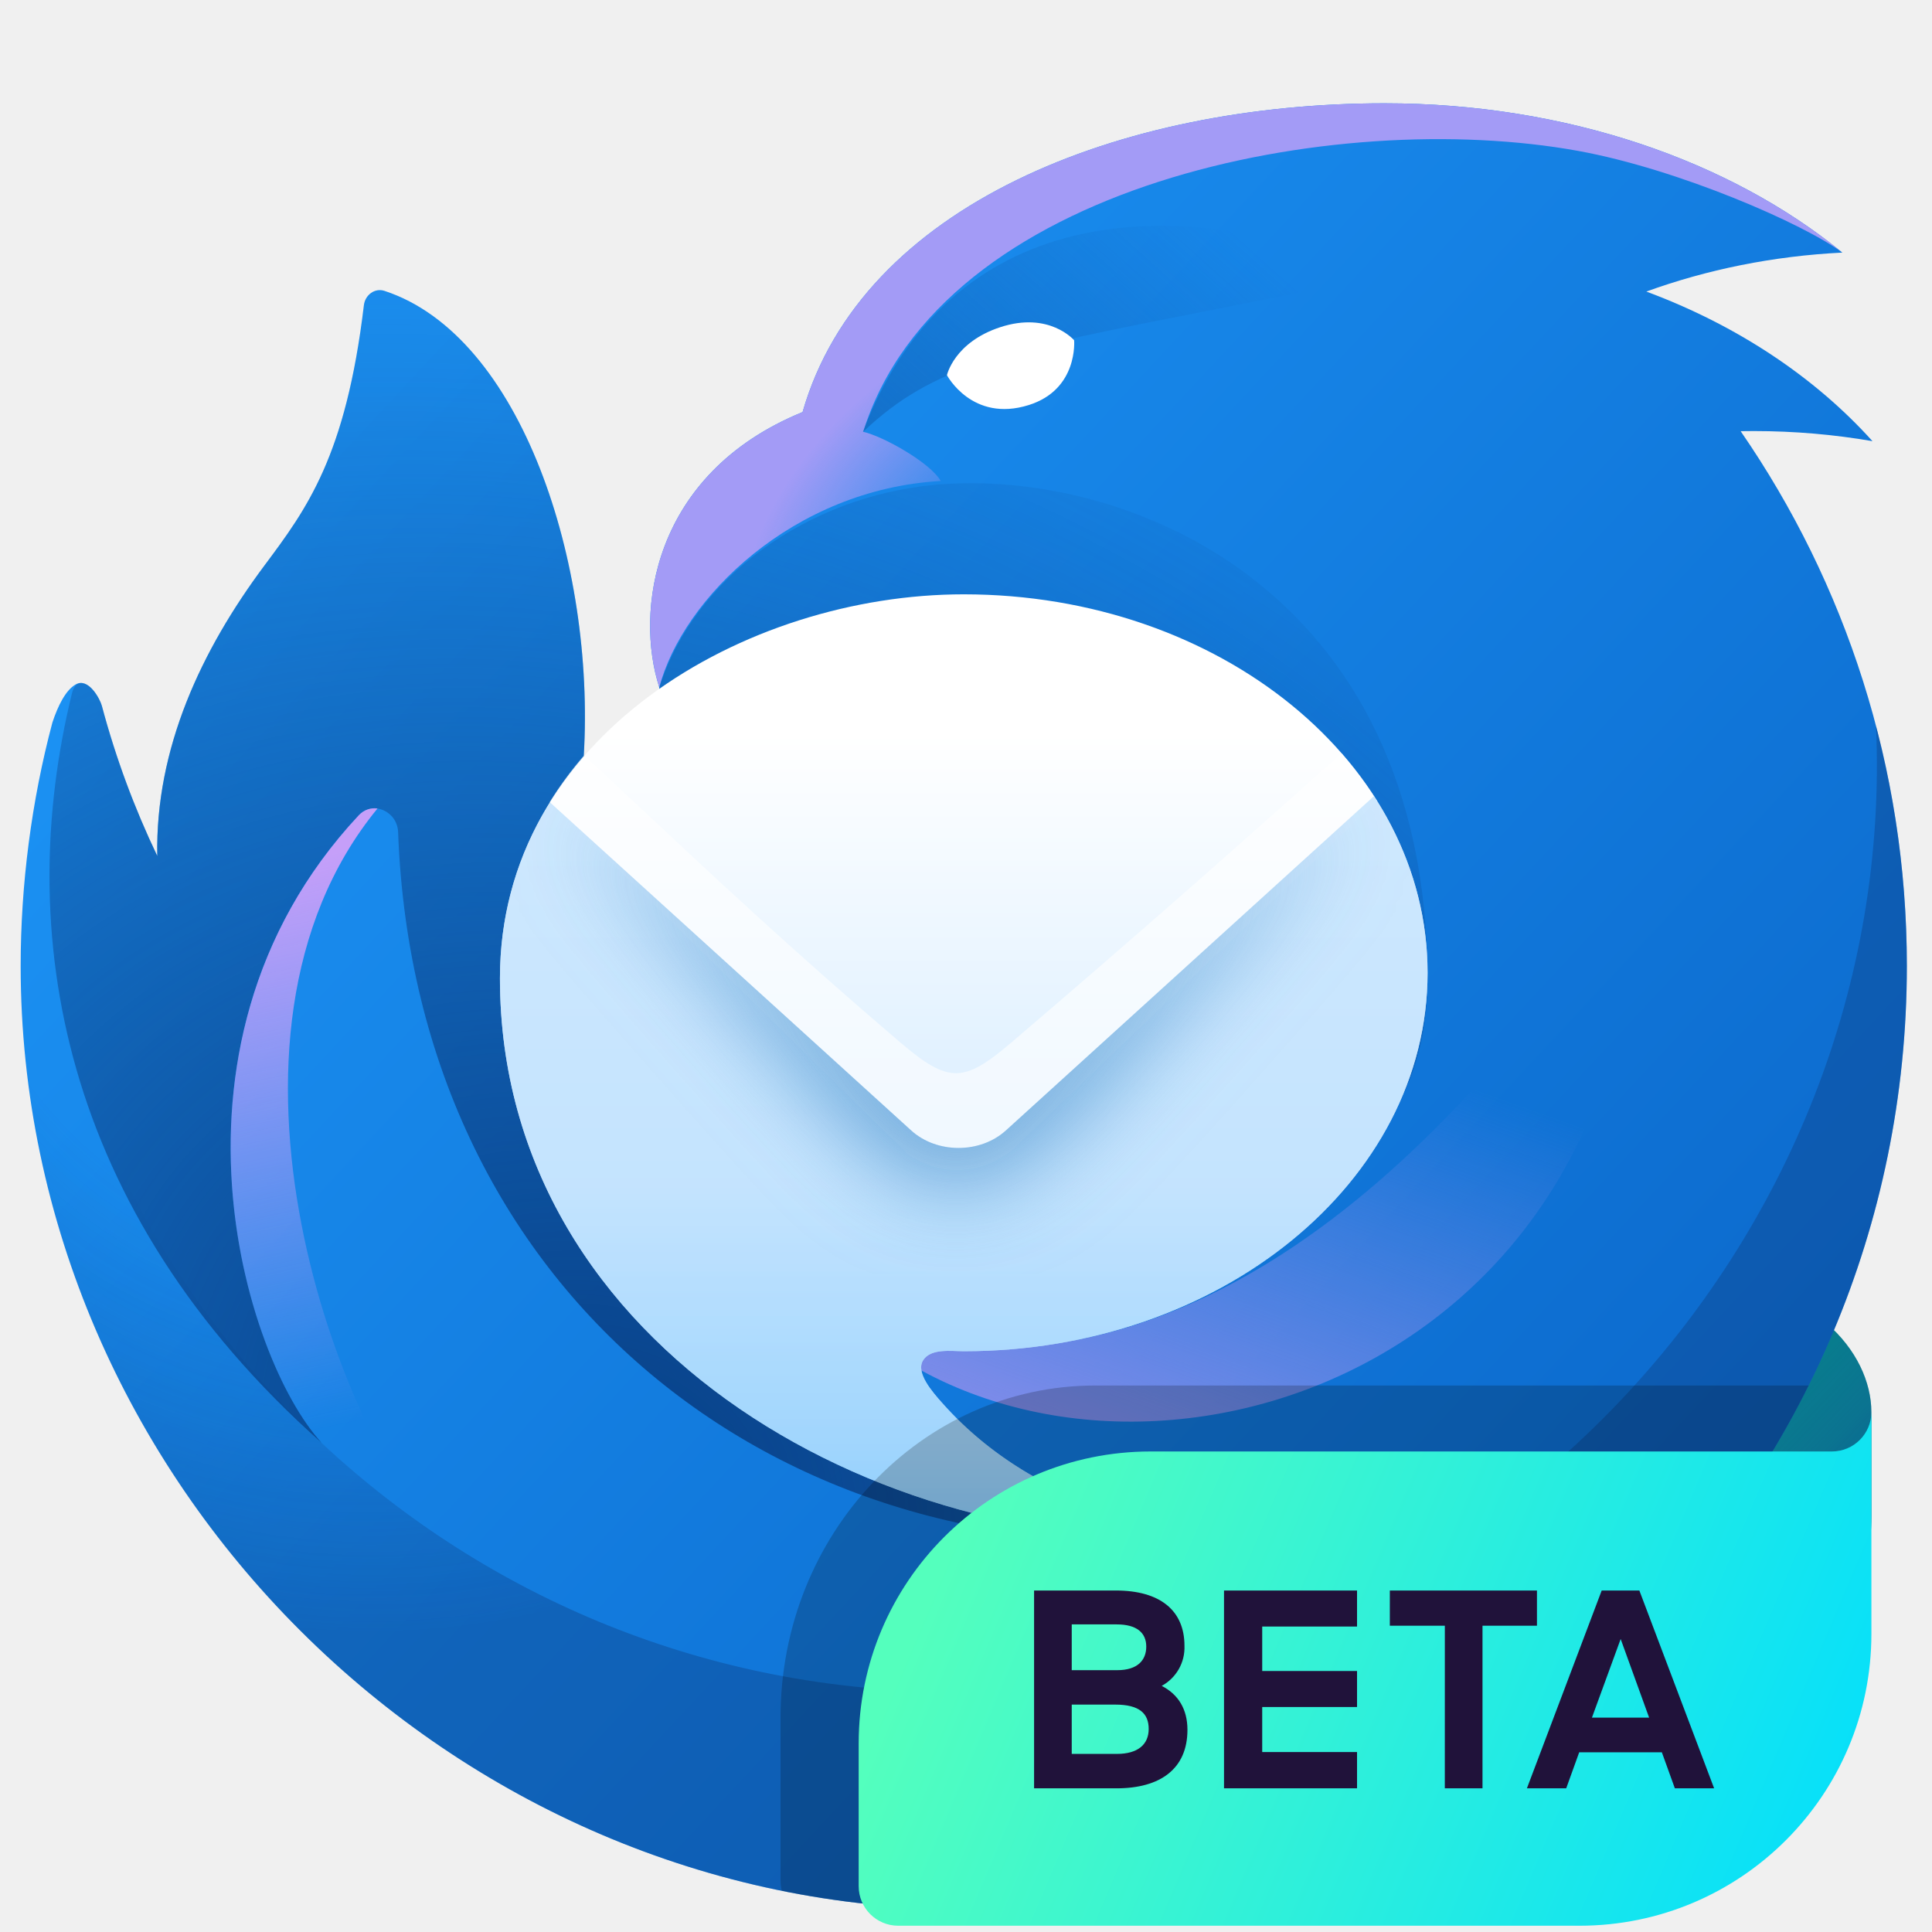
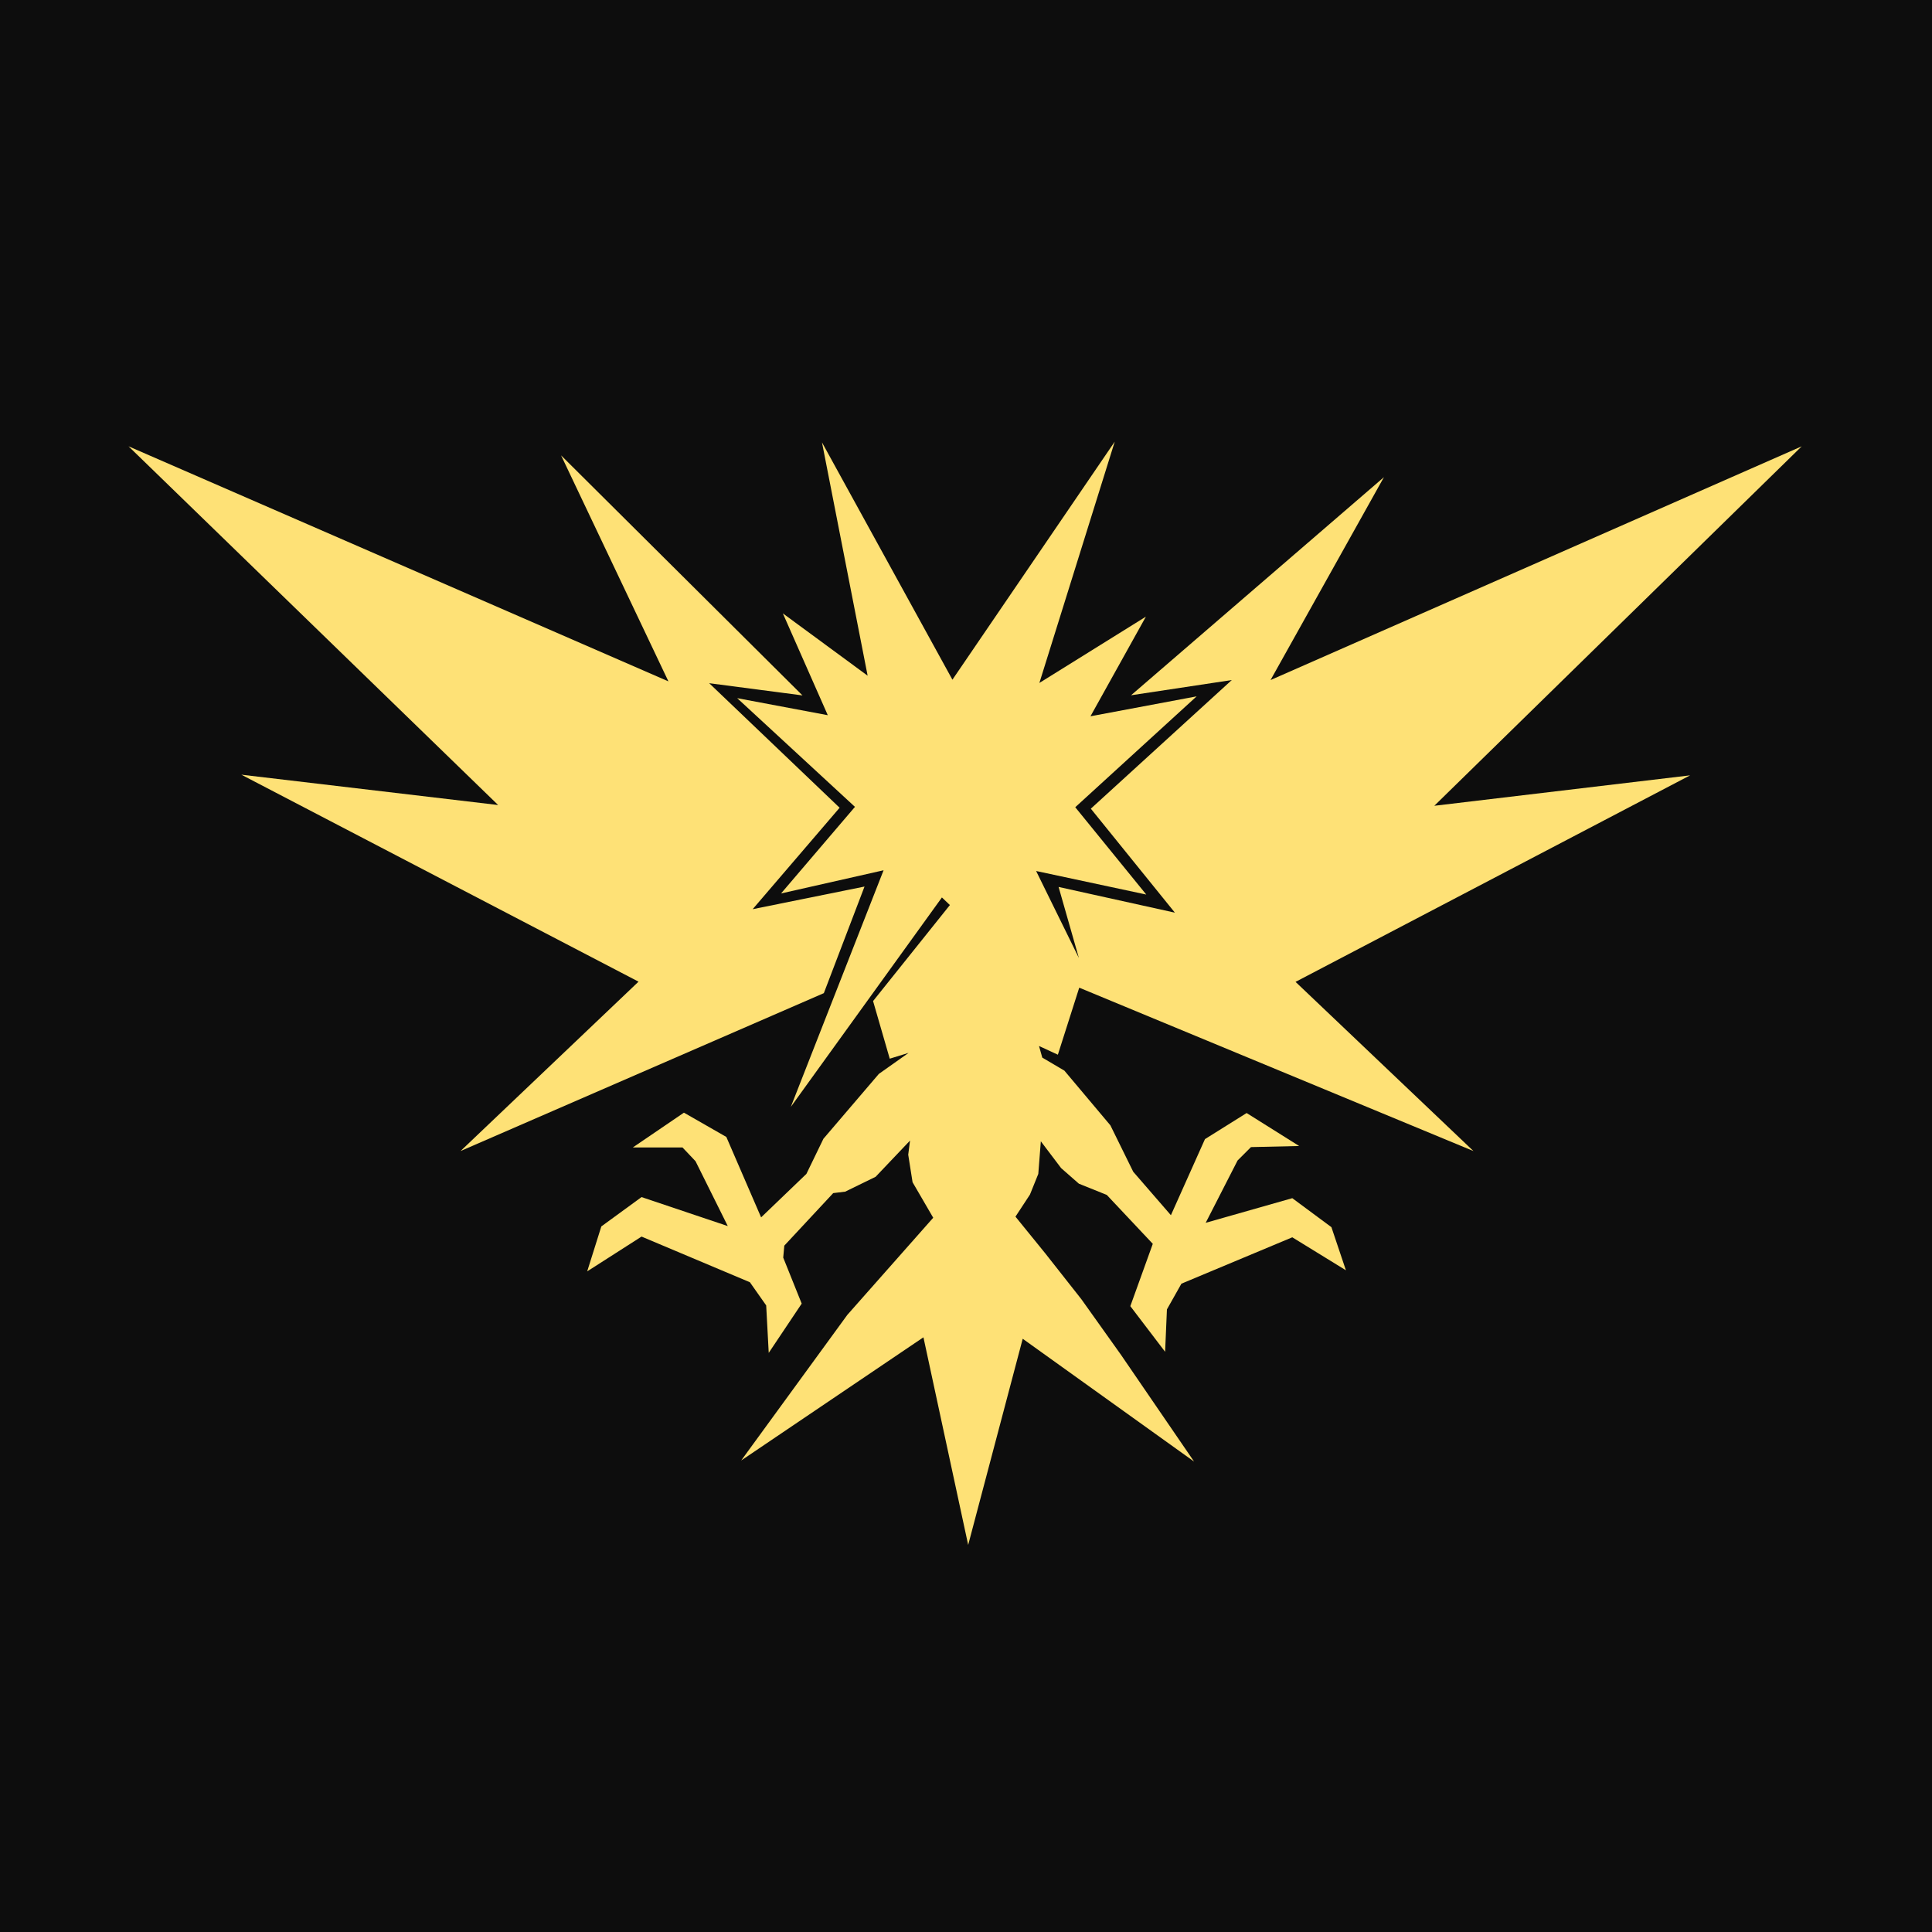
- <svg xmlns="http://www.w3.org/2000/svg" width="526" height="526" viewBox="0 0 526 526" fill="none">
-   <g clip-path="url(#clip0_718_9328)">
-     <path d="M459.728 348.099H257.976C252.036 348.099 247.217 352.918 247.217 358.858V391.137C247.217 438.682 285.753 477.218 333.299 477.218H444.934C480.584 477.218 509.49 448.313 509.49 412.662V384.412C509.49 368.273 493.351 348.099 459.728 348.099Z" fill="#008787" />
-     <path opacity="0.9" d="M459.728 348.099H257.976C252.036 348.099 247.217 352.918 247.217 358.858V391.137C247.217 438.682 285.753 477.218 333.299 477.218H444.934C480.584 477.218 509.49 448.313 509.49 412.662V384.412C509.49 368.273 493.351 348.099 459.728 348.099Z" fill="url(#paint0_linear_718_9328)" />
-     <path d="M218.441 112.243L218.491 112.243C234.66 55.718 305.118 28.123 376.918 28.123C426.525 28.123 471.07 43.835 501.598 68.768C482.686 69.705 464.694 73.406 448.225 79.378C472.894 88.543 494.086 102.653 509.796 120.108C499.375 118.307 488.565 117.359 477.482 117.359C476.287 117.359 475.095 117.37 473.906 117.392C502.444 158.769 519.155 208.933 519.155 263C519.155 404.807 404.198 519.764 262.391 519.764C122.77 519.764 5.626 402.861 5.626 263C5.626 240.911 8.566 218.097 14.264 196.714C15.755 192.222 17.839 187.915 20.608 186.339C24.072 184.367 27.221 190.247 27.731 192.162C31.494 206.289 36.564 219.953 42.817 233.041C42.271 203.722 54.793 177.025 72.024 153.925C83.509 138.528 94.155 124.255 99.073 83.079C99.403 80.315 102.024 78.325 104.669 79.191C142.058 91.432 162.045 153.685 158.933 205.742C179.588 208.694 179.492 187.12 179.492 187.12C172.89 166.831 177.292 129.116 218.374 112.243L218.441 112.243Z" fill="url(#paint1_linear_718_9328)" />
-     <path opacity="0.9" d="M510.755 197.612C516.999 338.835 400.905 460.588 259.335 460.588C126.811 460.588 18.212 358.157 8.389 228.147C6.658 240.158 5.721 252.426 5.633 264.895C6.639 404.018 123.498 519.764 262.391 519.764C404.198 519.764 519.155 404.807 519.155 263C519.155 240.403 516.236 218.489 510.755 197.612Z" fill="url(#paint2_radial_718_9328)" />
-     <path d="M256.135 130.957C253.368 126.061 240.594 118.822 235.013 117.559C256.135 49.886 363.775 29.108 429.655 41.082C457.066 46.064 491.214 61.011 501.598 68.768C471.07 43.835 426.525 28.123 376.918 28.123C305.118 28.123 234.66 55.718 218.491 112.243L218.441 112.243L218.374 112.243C177.292 129.116 172.895 166.842 179.497 187.131C185.832 162.93 215.994 133.19 256.135 130.957Z" fill="url(#paint3_radial_718_9328)" />
-     <path d="M330.75 84.221C273.074 95.57 254.225 99.278 234.92 117.629C256.6 60.233 311.941 48.605 377.879 74.764C359.731 78.519 344.187 81.577 330.75 84.221Z" fill="url(#paint4_linear_718_9328)" />
-     <path d="M19.564 188.854C3.808 253.365 15.983 329.191 87.569 392.825C66.257 369.524 40.241 283.469 97.657 221.988C101.525 217.846 108.179 220.894 108.389 226.557C113.119 354.321 216.22 432.355 335.076 417.762C298.248 415.693 176.455 373.038 267.053 356.16C314.411 347.337 388.663 333.505 388.663 266.887C388.663 158.878 305.15 127.301 254.514 131.999C219.855 135.215 189.009 157.205 179.512 187.111C183.157 198.904 168.629 207.16 158.933 205.774C162.045 153.717 142.058 91.432 104.669 79.191C102.024 78.325 99.403 80.315 99.073 83.079C94.155 124.255 83.509 138.528 72.024 153.925C54.793 177.025 42.272 203.722 42.818 233.041C36.564 219.953 31.494 206.289 27.731 192.162C27.309 190.576 25.016 186.158 22.241 185.949C20.738 185.836 19.943 187.304 19.564 188.854Z" fill="url(#paint5_radial_718_9328)" />
-     <path d="M235.24 362.697C304.959 419.308 445.179 376.866 445.179 239.213C388.568 325.023 316.469 384.208 235.24 362.697Z" fill="url(#paint6_linear_718_9328)" />
-     <path d="M97.656 221.988C99.128 220.412 101.005 219.87 102.779 220.117C51.382 282.799 92.835 392.896 121.287 419.94C122.877 424.444 94.299 401.024 90.358 395.54C68.718 377.179 37.701 286.186 97.656 221.988Z" fill="url(#paint7_linear_718_9328)" />
-     <path d="M262.39 367.882C332.131 367.882 388.667 321.751 388.667 264.846C388.667 207.94 332.131 161.809 262.39 161.809C202.893 161.809 136.09 200.517 136.112 266.35C136.146 368.084 243.619 426.61 335.23 417.75C328.35 416.952 285.422 414.672 256.406 381.848C253.789 378.888 249.246 373.728 251.307 370.372C253.367 367.016 259.028 367.882 262.39 367.882Z" fill="url(#paint8_linear_718_9328)" />
-     <path opacity="0.6" d="M374.911 218.035L275.114 313.523C266.257 319.814 256.83 320.278 247.522 314.563L149.65 218.379C152.407 213.934 155.547 209.675 159.034 205.63C162.561 208.928 165.975 212.126 169.307 215.247C195.019 239.329 215.802 258.795 245.092 283.794C258.315 295.079 262.424 294.857 275.387 283.794C308.905 255.187 333.409 233.538 365.274 205.092C368.858 209.193 372.083 213.517 374.911 218.035Z" fill="white" />
-     <path opacity="0.7" fill-rule="evenodd" clip-rule="evenodd" d="M262.389 367.882C332.13 367.882 388.667 321.751 388.667 264.846C388.667 247.47 383.395 231.099 374.087 216.739L273.862 307.769C266.863 314.126 255.073 314.126 248.074 307.769L149.713 218.432C141.153 232.193 136.106 248.246 136.112 266.35C136.146 368.085 243.619 426.61 335.23 417.75C334.814 417.702 334.267 417.649 333.6 417.583L333.6 417.583C323.214 416.565 283.668 412.689 256.405 381.848C253.789 378.888 249.246 373.728 251.306 370.372C253.036 367.554 257.306 367.713 260.62 367.836C261.253 367.86 261.85 367.882 262.389 367.882Z" fill="url(#paint9_linear_718_9328)" />
-     <mask id="mask0_718_9328" style="mask-type:luminance" maskUnits="userSpaceOnUse" x="136" y="216" width="253" height="203">
-       <path opacity="0.7" fill-rule="evenodd" clip-rule="evenodd" d="M262.389 367.882C332.13 367.882 388.667 321.751 388.667 264.846C388.667 247.47 383.395 231.099 374.087 216.739L273.862 307.769C266.863 314.126 255.073 314.126 248.074 307.769L149.713 218.432C141.153 232.193 136.106 248.246 136.112 266.35C136.146 368.085 243.619 426.61 335.23 417.75C334.814 417.702 334.267 417.649 333.6 417.583L333.6 417.583C323.214 416.565 283.668 412.689 256.405 381.848C253.789 378.888 249.246 373.728 251.306 370.372C253.036 367.554 257.306 367.713 260.62 367.836C261.253 367.86 261.85 367.882 262.389 367.882Z" fill="white" />
-     </mask>
-     <g mask="url(#mask0_718_9328)">
-       <g filter="url(#filter0_f_718_9328)">
-         <path fill-rule="evenodd" clip-rule="evenodd" d="M233.078 308.374C214.481 289.018 158.781 224.723 158.781 224.723L163.092 224.908L250.285 290.034C256.818 294.779 266.129 294.731 272.603 289.92L358.103 224.992L362.642 224.639C362.642 224.639 308.764 287.412 288.128 308.093C267.491 328.773 251.675 327.73 233.078 308.374Z" fill="#458FCD" />
-       </g>
-     </g>
-     <path d="M280.106 110.271C293.619 106.016 292.437 92.637 292.437 92.637C292.437 92.637 285.676 84.683 272.288 89.092C259.755 93.219 257.812 102.142 257.812 102.142C257.812 102.142 264.659 115.136 280.106 110.271Z" fill="white" />
-     <mask id="mask1_718_9328" style="mask-type:alpha" maskUnits="userSpaceOnUse" x="5" y="28" width="515" height="492">
-       <path d="M218.441 112.243L218.491 112.243C234.66 55.718 305.118 28.123 376.918 28.123C426.525 28.123 471.07 43.835 501.598 68.768C482.686 69.705 464.694 73.406 448.225 79.378C472.894 88.543 494.086 102.653 509.796 120.108C499.375 118.307 488.565 117.359 477.482 117.359C476.287 117.359 475.095 117.37 473.906 117.392C502.444 158.769 519.155 208.933 519.155 263C519.155 404.807 404.198 519.764 262.391 519.764C122.77 519.764 5.626 402.861 5.626 263C5.626 240.911 8.566 218.097 14.264 196.714C15.755 192.222 17.839 187.915 20.608 186.339C24.072 184.367 27.221 190.247 27.731 192.162C31.494 206.289 36.564 219.953 42.817 233.041C42.271 203.722 54.793 177.025 72.024 153.925C83.509 138.528 94.155 124.255 99.073 83.079C99.403 80.315 102.024 78.325 104.669 79.191C142.058 91.432 162.045 153.685 158.933 205.742C179.588 208.694 179.492 187.12 179.492 187.12C172.89 166.831 177.292 129.116 218.374 112.243L218.441 112.243Z" fill="url(#paint10_linear_718_9328)" />
-     </mask>
-     <g mask="url(#mask1_718_9328)">
-       <path opacity="0.2" d="M498.024 377.217H298.157C250.856 377.217 212.505 417.721 212.505 467.678V511.921C212.505 518.689 217.697 524.166 224.099 524.166H423.966C471.267 524.166 509.618 483.669 509.618 433.705V364.972C509.618 371.741 504.425 377.217 498.024 377.217Z" fill="black" />
-     </g>
-     <path d="M498.743 395.172H313.265C269.369 395.172 233.78 430.762 233.78 474.658V513.532C233.78 519.48 238.598 524.292 244.539 524.292H430.017C473.912 524.292 509.502 488.709 509.502 444.806V384.413C509.502 390.36 504.683 395.172 498.743 395.172Z" fill="url(#paint11_linear_718_9328)" />
-     <path d="M281.536 433.027H303.812C315.767 433.027 322.479 438.414 322.479 448.078C322.567 450.295 322.034 452.492 320.939 454.421C319.843 456.35 318.23 457.934 316.281 458.993C320.782 461.284 323.29 465.339 323.29 470.949C323.29 481.573 315.909 486.885 303.961 486.885H281.536V433.027ZM291.789 442.253V454.715H304.184C309.719 454.715 312.077 451.992 312.077 448.301C312.077 444.537 309.489 442.253 304.035 442.253H291.789ZM291.789 464.089V477.511H304.109C309.793 477.511 312.74 474.93 312.74 470.726C312.74 466.529 310.239 464.089 303.67 464.089H291.789ZM333.245 433.027H369.463V442.841H343.646V454.938H369.463V464.751H343.646V476.998H369.463V486.885H333.245V433.027ZM393.367 442.618H378.391V433.034H418.448V442.618H403.62V486.885H393.361L393.367 442.618ZM436.074 433.027H446.326L466.683 486.885H455.991L452.449 477.072H429.951L426.409 486.885H415.711L436.074 433.027ZM433.418 467.63H448.982L441.237 446.233L433.418 467.63Z" fill="#20123A" />
-   </g>
-   <defs>
-     <filter id="filter0_f_718_9328" x="135.305" y="201.163" width="250.813" height="145.561" filterUnits="userSpaceOnUse" color-interpolation-filters="sRGB">
-       <feFlood flood-opacity="0" result="BackgroundImageFix" />
-       <feBlend mode="normal" in="SourceGraphic" in2="BackgroundImageFix" result="shape" />
-       <feGaussianBlur stdDeviation="11.738" result="effect1_foregroundBlur_718_9328" />
-     </filter>
-     <linearGradient id="paint0_linear_718_9328" x1="454.391" y1="471.96" x2="384.559" y2="405.848" gradientUnits="userSpaceOnUse">
-       <stop stop-color="#054096" stop-opacity="0.5" />
-       <stop offset="0.054" stop-color="#0F3D9C" stop-opacity="0.441" />
-       <stop offset="0.261" stop-color="#2F35B1" stop-opacity="0.249" />
-       <stop offset="0.466" stop-color="#462FBF" stop-opacity="0.111" />
-       <stop offset="0.669" stop-color="#542BC8" stop-opacity="0.028" />
-       <stop offset="0.864" stop-color="#592ACB" stop-opacity="0" />
-     </linearGradient>
-     <linearGradient id="paint1_linear_718_9328" x1="94.747" y1="112.753" x2="456.708" y2="450.381" gradientUnits="userSpaceOnUse">
-       <stop stop-color="#1B91F3" />
-       <stop offset="1" stop-color="#0B68CB" />
-     </linearGradient>
-     <radialGradient id="paint2_radial_718_9328" cx="0" cy="0" r="1" gradientUnits="userSpaceOnUse" gradientTransform="translate(94.0803 228.925) rotate(66.5179) scale(217.118 207.993)">
-       <stop offset="0.526" stop-color="#0B4186" stop-opacity="0" />
-       <stop offset="1" stop-color="#0B4186" stop-opacity="0.45" />
-     </radialGradient>
-     <radialGradient id="paint3_radial_718_9328" cx="0" cy="0" r="1" gradientUnits="userSpaceOnUse" gradientTransform="translate(268.992 139.753) rotate(-127.994) scale(46.4165 76.8079)">
-       <stop stop-color="#A29CF6" stop-opacity="0" />
-       <stop offset="1" stop-color="#A39BF6" />
-     </radialGradient>
-     <linearGradient id="paint4_linear_718_9328" x1="195.462" y1="199.184" x2="325.708" y2="54.192" gradientUnits="userSpaceOnUse">
-       <stop stop-color="#0F5DB0" />
-       <stop offset="1" stop-color="#0F5DB0" stop-opacity="0" />
-     </linearGradient>
-     <radialGradient id="paint5_radial_718_9328" cx="0" cy="0" r="1" gradientUnits="userSpaceOnUse" gradientTransform="translate(165.554 402.898) rotate(-64.2627) scale(338.724 418.421)">
-       <stop offset="0.016" stop-color="#094188" />
-       <stop offset="0.967" stop-color="#0B4186" stop-opacity="0" />
-     </radialGradient>
-     <linearGradient id="paint6_linear_718_9328" x1="423.724" y1="304.166" x2="381.925" y2="421.081" gradientUnits="userSpaceOnUse">
-       <stop stop-color="#7B8BE9" stop-opacity="0" />
-       <stop offset="1" stop-color="#7B8BE9" />
-     </linearGradient>
-     <linearGradient id="paint7_linear_718_9328" x1="62.848" y1="219.717" x2="97.984" y2="386.915" gradientUnits="userSpaceOnUse">
-       <stop offset="0.105" stop-color="#C59FF9" />
-       <stop offset="1" stop-color="#C59FF9" stop-opacity="0" />
-     </linearGradient>
-     <linearGradient id="paint8_linear_718_9328" x1="262.394" y1="199.543" x2="262.394" y2="416.692" gradientUnits="userSpaceOnUse">
-       <stop stop-color="white" />
-       <stop offset="0.905" stop-color="#BEE1FE" />
-       <stop offset="1" stop-color="#96CEFD" />
-     </linearGradient>
-     <linearGradient id="paint9_linear_718_9328" x1="266.455" y1="322.423" x2="266.455" y2="413.391" gradientUnits="userSpaceOnUse">
-       <stop stop-color="#BCE0FD" />
-       <stop offset="1" stop-color="#88CCFC" />
-     </linearGradient>
-     <linearGradient id="paint10_linear_718_9328" x1="94.747" y1="112.753" x2="456.708" y2="450.381" gradientUnits="userSpaceOnUse">
-       <stop stop-color="#1B91F3" />
-       <stop offset="1" stop-color="#0B68CB" />
-     </linearGradient>
-     <linearGradient id="paint11_linear_718_9328" x1="264.064" y1="407.019" x2="516.159" y2="513.687" gradientUnits="userSpaceOnUse">
-       <stop offset="0.001" stop-color="#54FFBD" />
-       <stop offset="1" stop-color="#00DDFF" />
-     </linearGradient>
-     <clipPath id="clip0_718_9328">
-       <rect width="526" height="526" fill="white" />
-     </clipPath>
-   </defs>
+ <svg xmlns="http://www.w3.org/2000/svg" width="526" height="526" viewBox="0 0 1024 1024">
+   <rect width="1024" height="1024" fill="#0d0d0d" />
+   <path d="M436.652,526.387l-192.558,83.691l94.339,-89.778l-210.523,-109.703l136.108,16.083l-195.88,-190.119l286.139,124.586l-56.892,-119.785l127.946,127.226l-49.45,-6.481l69.134,66.014l-46.089,53.771l59.292,-12.002l-21.566,56.498Z" fill="#fee176" />
+   <path d="M311.226,673.848l7.49,-23.813l21.316,-15.555l45.705,15.363l-17.092,-34.375l-6.913,-7.298l-26.309,0l27.078,-18.436l22.469,12.867l18.436,42.633l24.005,-23.045l9.026,-18.628l29.382,-34.375l15.747,-11.138l-9.986,3.073l-8.834,-30.534l40.712,-50.89l-4.225,-4.033l-80.08,110.999l49.162,-125.402l-54.347,12.291l39.176,-45.897l-62.413,-57.612l48.01,9.026l-23.813,-53.963l44.937,33.031l-24.197,-123.673l69.134,125.786l86.034,-126.17l-39.944,127.898l56.46,-35.143l-29.382,52.811l56.268,-10.562l-64.333,58.764l37.64,46.282l-58.38,-12.483l22.661,46.089l-10.754,-37.64l61.645,13.635l-44.553,-55.115l74.703,-68.174l-53.387,8.066l134.044,-115.608l-60.108,107.542l281.53,-123.879l-194.728,190.517l135.58,-16.131l-209.131,109.463l94.291,89.669l-208.939,-86.596l-11.33,35.527l-9.986,-4.609l1.728,6.145l11.714,6.913l24.389,28.998l12.098,24.581l19.972,23.045l18.052,-40.328l22.085,-13.827l27.846,17.476l-25.541,0.576l-7.105,7.105l-16.899,33.031l45.897,-13.059l20.74,15.363l7.682,22.853l-28.422,-17.476l-58.764,24.581l-7.682,13.635l-0.96,22.469l-18.436,-24.197l11.906,-33.031l-24.389,-25.925l-14.787,-5.953l-9.41,-8.258l-10.754,-14.211l-1.344,17.284l-4.417,10.946l-7.682,11.714l15.747,19.396l19.204,24.389l20.932,29.382l38.792,56.652l-90.835,-65.101l-28.906,109.27l-23.713,-110.039l-96.596,65.293l56.268,-77.2l45.513,-51.467l-10.946,-18.82l-2.304,-14.595l0.96,-7.49l-18.244,19.204l-16.131,7.874l-6.337,0.768l-25.925,27.846l-0.576,6.337l9.794,24.389l-17.476,26.117l-1.344,-25.157l-8.642,-12.291l-57.42,-24.197l-28.806,18.436Z" fill="#fee176" />
</svg>
